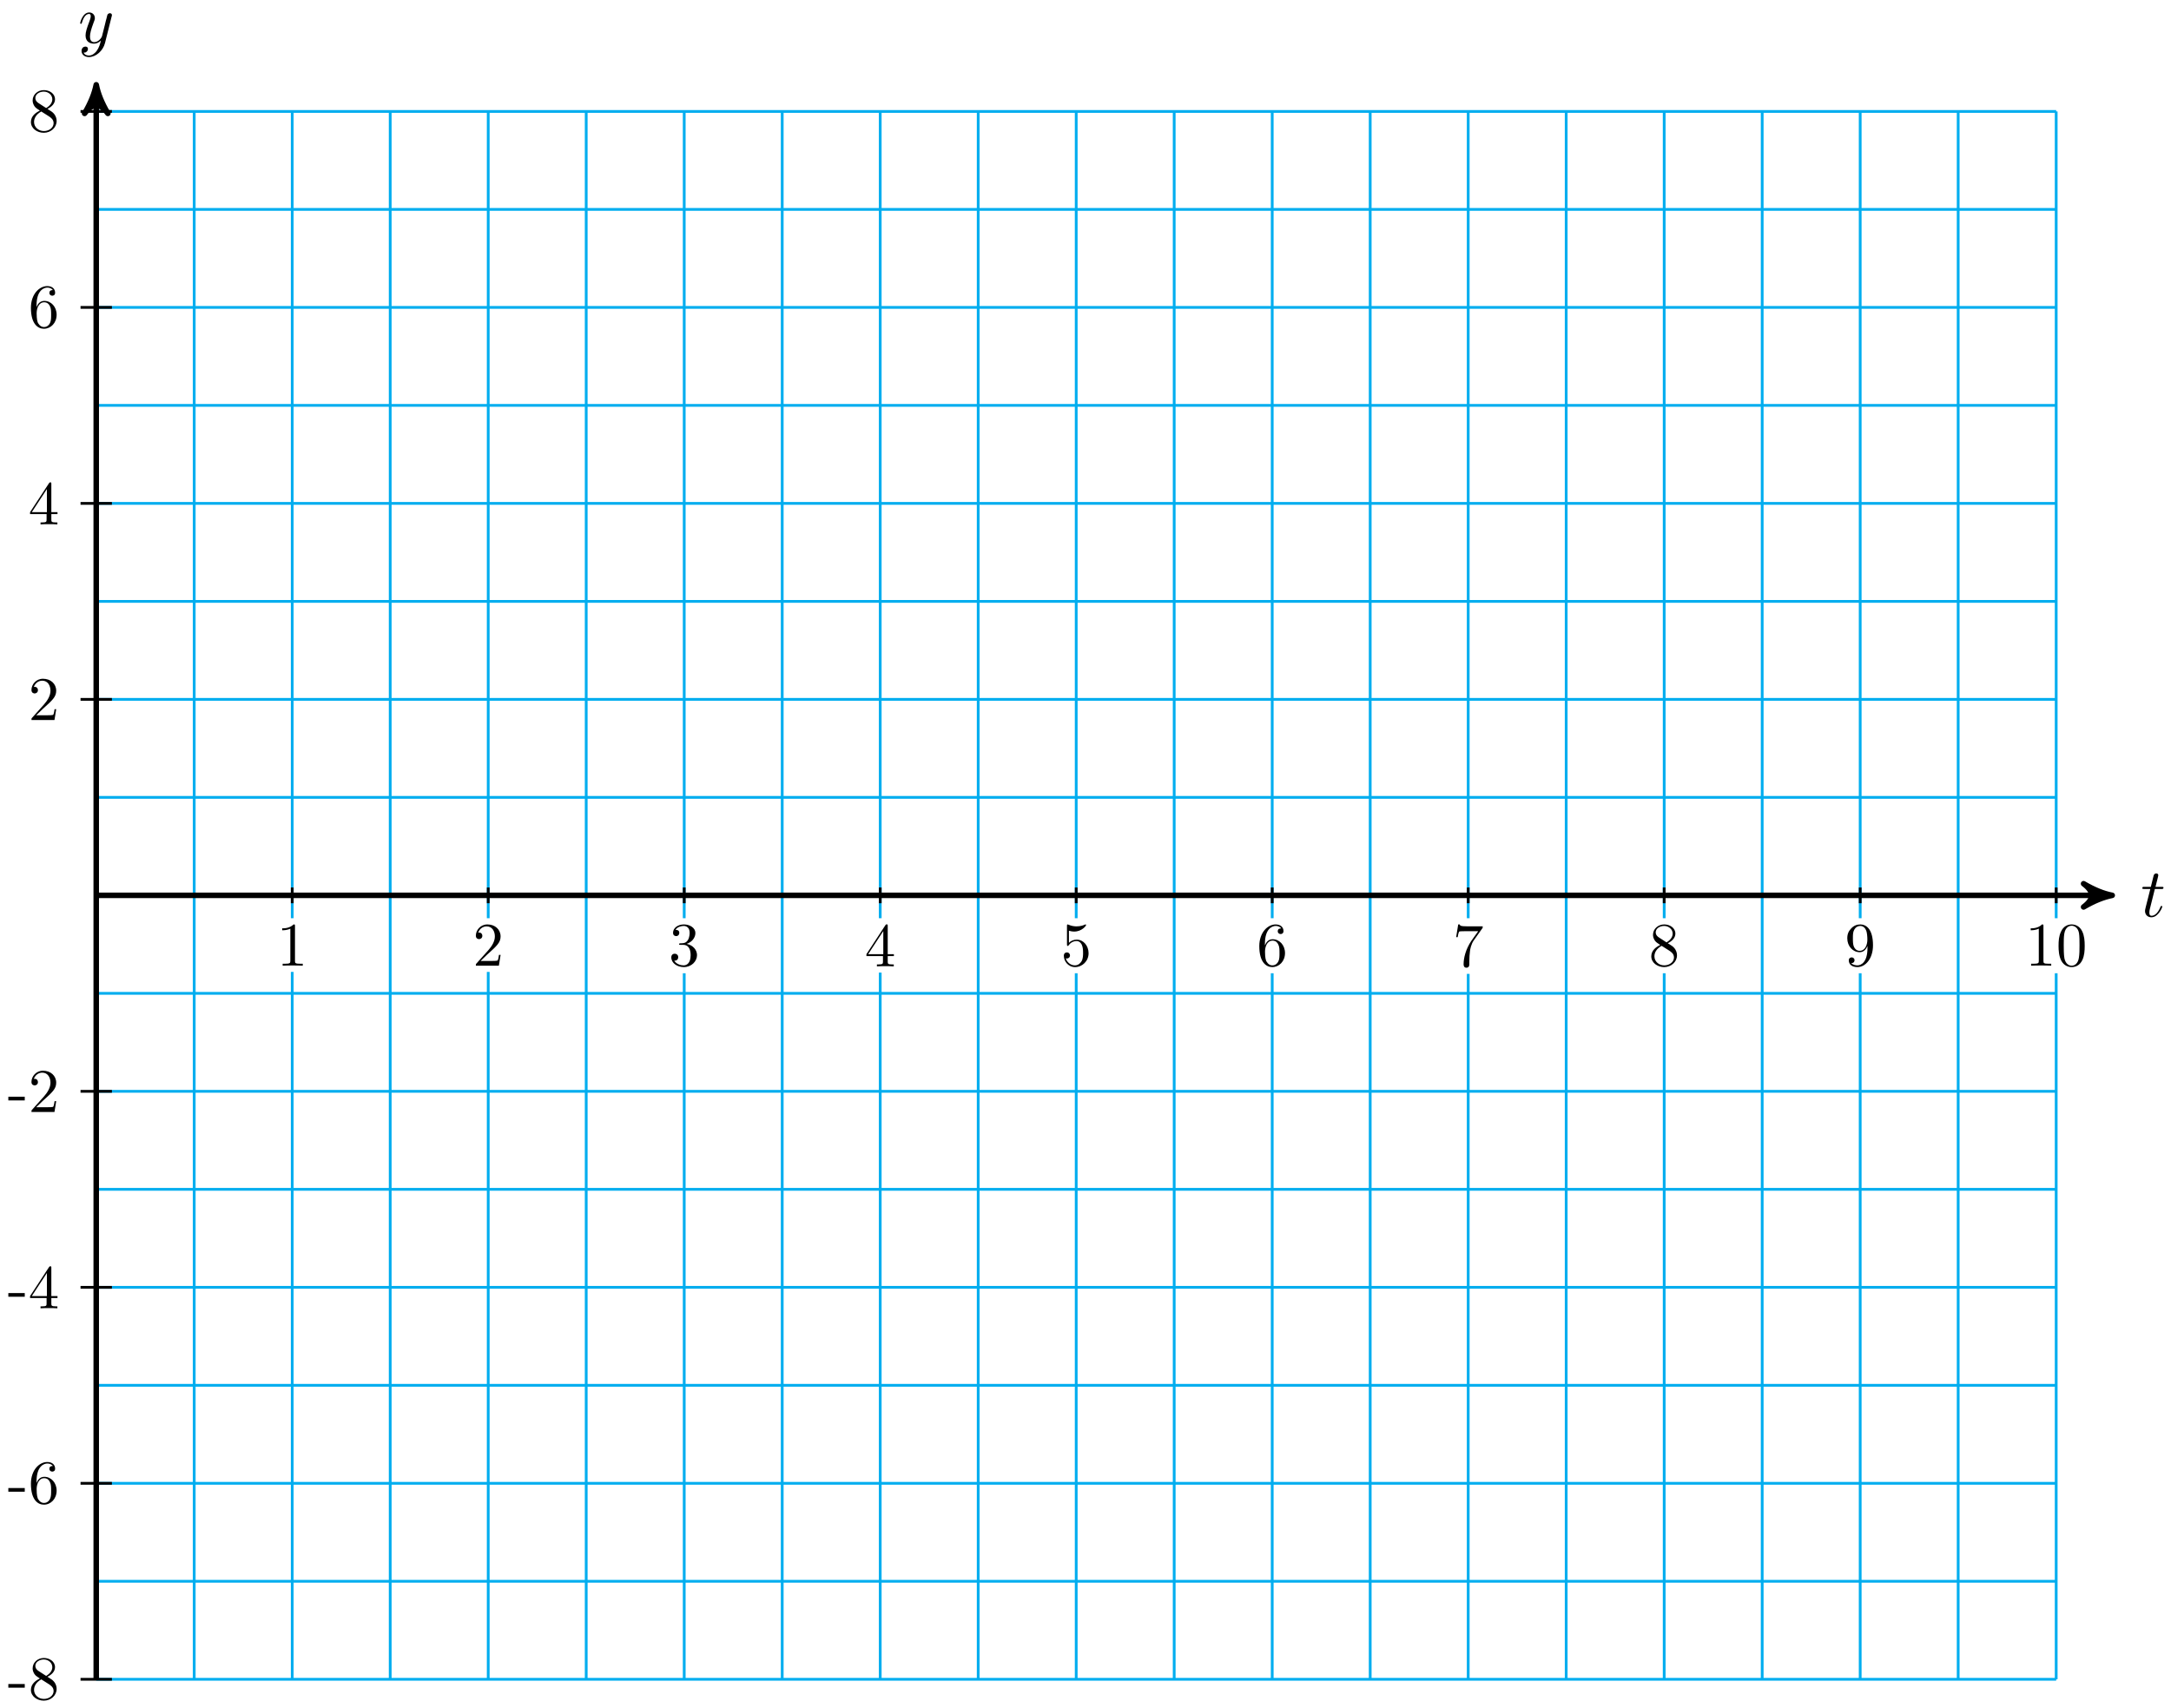
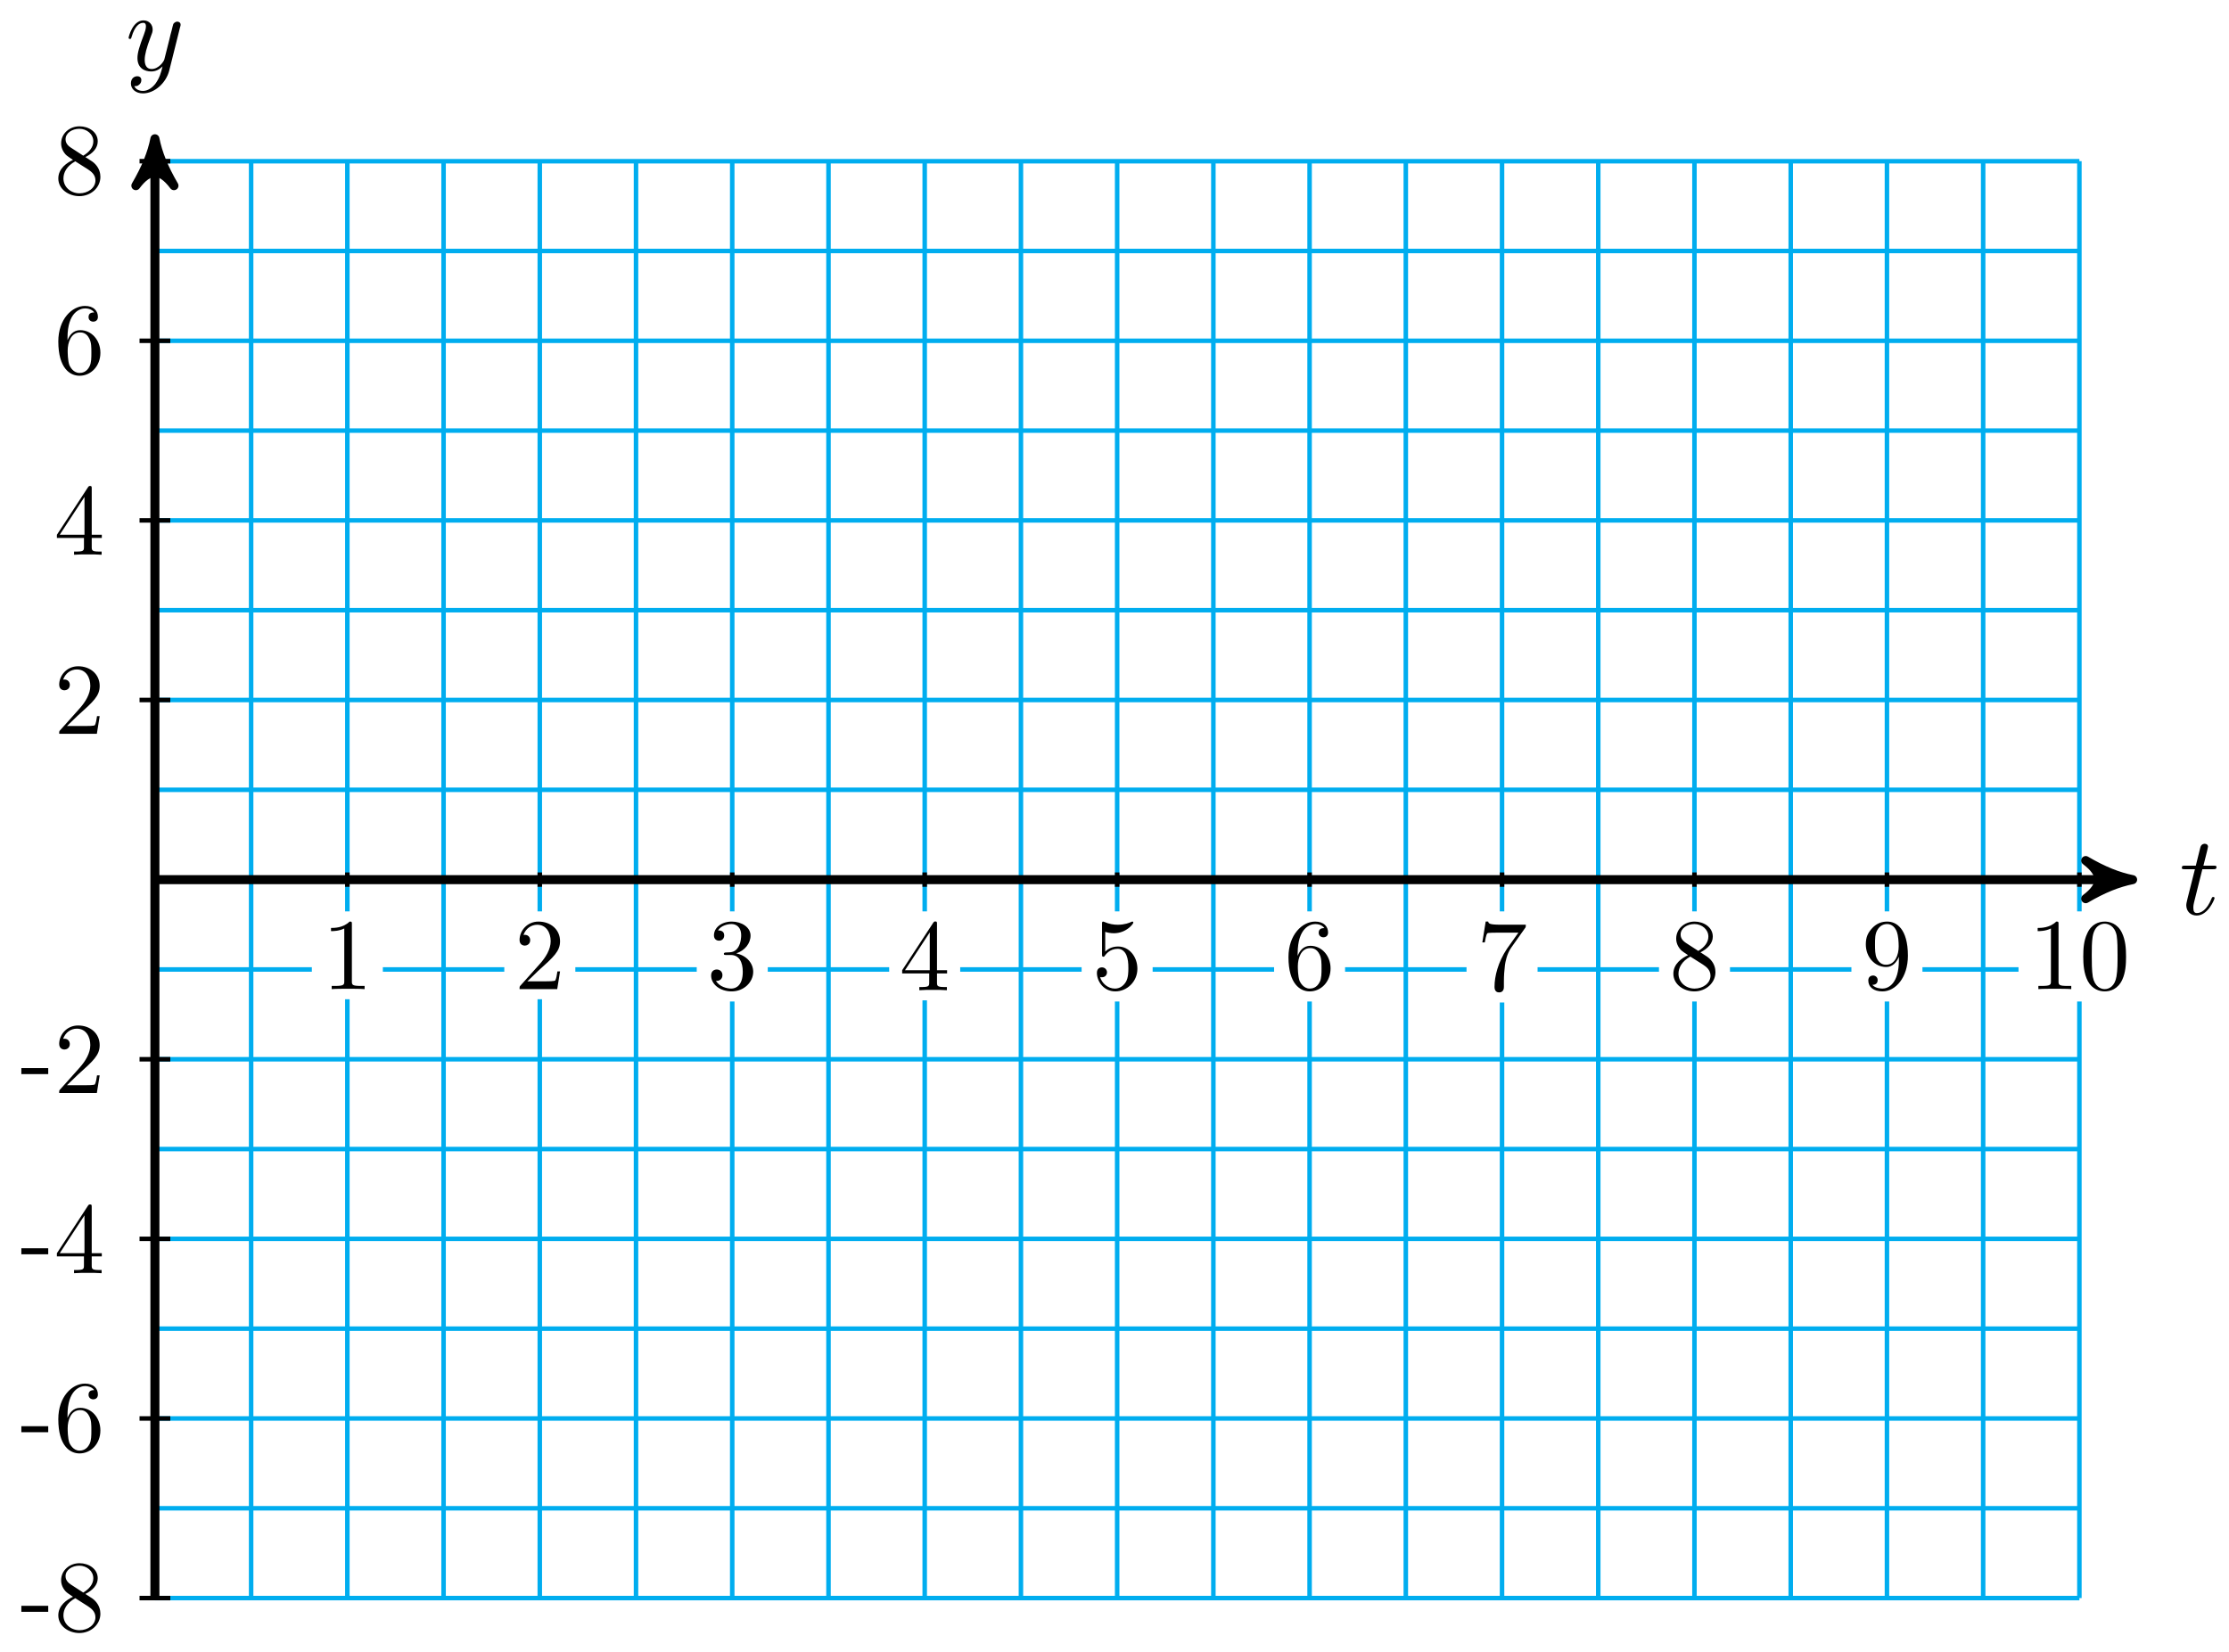
- <svg xmlns="http://www.w3.org/2000/svg" xmlns:xlink="http://www.w3.org/1999/xlink" width="314pt" height="247pt" viewBox="0 0 314 247" version="1.1">
+ <svg xmlns="http://www.w3.org/2000/svg" xmlns:xlink="http://www.w3.org/1999/xlink" width="197pt" height="146pt" viewBox="0 0 197 146" version="1.1">
  <defs>
    <g>
      <symbol overflow="visible" id="glyph0-0">
        <path style="stroke:none;" d="" />
      </symbol>
      <symbol overflow="visible" id="glyph0-1">
        <path style="stroke:none;" d="M 2.047 -3.984 L 2.984 -3.984 C 3.188 -3.984 3.297 -3.984 3.297 -4.188 C 3.297 -4.297 3.188 -4.297 3.016 -4.297 L 2.141 -4.297 C 2.5 -5.719 2.547 -5.906 2.547 -5.969 C 2.547 -6.141 2.422 -6.234 2.25 -6.234 C 2.219 -6.234 1.938 -6.234 1.859 -5.875 L 1.469 -4.297 L 0.531 -4.297 C 0.328 -4.297 0.234 -4.297 0.234 -4.109 C 0.234 -3.984 0.312 -3.984 0.516 -3.984 L 1.391 -3.984 C 0.672 -1.156 0.625 -0.984 0.625 -0.812 C 0.625 -0.266 1 0.109 1.547 0.109 C 2.562 0.109 3.125 -1.344 3.125 -1.422 C 3.125 -1.531 3.047 -1.531 3.016 -1.531 C 2.922 -1.531 2.906 -1.5 2.859 -1.391 C 2.438 -0.344 1.906 -0.109 1.562 -0.109 C 1.359 -0.109 1.25 -0.234 1.25 -0.562 C 1.25 -0.812 1.281 -0.875 1.312 -1.047 Z M 2.047 -3.984 " />
      </symbol>
      <symbol overflow="visible" id="glyph0-2">
        <path style="stroke:none;" d="M 4.844 -3.797 C 4.891 -3.938 4.891 -3.953 4.891 -4.031 C 4.891 -4.203 4.75 -4.297 4.594 -4.297 C 4.5 -4.297 4.344 -4.234 4.25 -4.094 C 4.234 -4.031 4.141 -3.734 4.109 -3.547 C 4.031 -3.297 3.969 -3.016 3.906 -2.75 L 3.453 -0.953 C 3.422 -0.812 2.984 -0.109 2.328 -0.109 C 1.828 -0.109 1.719 -0.547 1.719 -0.922 C 1.719 -1.375 1.891 -2 2.219 -2.875 C 2.375 -3.281 2.422 -3.391 2.422 -3.594 C 2.422 -4.031 2.109 -4.406 1.609 -4.406 C 0.656 -4.406 0.297 -2.953 0.297 -2.875 C 0.297 -2.766 0.391 -2.766 0.406 -2.766 C 0.516 -2.766 0.516 -2.797 0.562 -2.953 C 0.844 -3.891 1.234 -4.188 1.578 -4.188 C 1.656 -4.188 1.828 -4.188 1.828 -3.875 C 1.828 -3.625 1.719 -3.359 1.656 -3.172 C 1.25 -2.109 1.078 -1.547 1.078 -1.078 C 1.078 -0.188 1.703 0.109 2.297 0.109 C 2.688 0.109 3.016 -0.062 3.297 -0.344 C 3.172 0.172 3.047 0.672 2.656 1.203 C 2.391 1.531 2.016 1.828 1.562 1.828 C 1.422 1.828 0.969 1.797 0.797 1.406 C 0.953 1.406 1.094 1.406 1.219 1.281 C 1.328 1.203 1.422 1.062 1.422 0.875 C 1.422 0.562 1.156 0.531 1.062 0.531 C 0.828 0.531 0.5 0.688 0.5 1.172 C 0.5 1.672 0.938 2.047 1.562 2.047 C 2.578 2.047 3.609 1.141 3.891 0.016 Z M 4.844 -3.797 " />
      </symbol>
      <symbol overflow="visible" id="glyph1-0">
        <path style="stroke:none;" d="" />
      </symbol>
      <symbol overflow="visible" id="glyph1-1">
        <path style="stroke:none;" d="M 3.766 0 L 3.766 -0.281 L 3.469 -0.281 C 2.656 -0.281 2.641 -0.375 2.641 -0.703 L 2.641 -5.734 C 2.641 -5.953 2.641 -5.969 2.438 -5.969 C 1.875 -5.406 1.078 -5.406 0.797 -5.406 L 0.797 -5.125 C 0.984 -5.125 1.5 -5.125 1.969 -5.359 L 1.969 -0.703 C 1.969 -0.391 1.953 -0.281 1.141 -0.281 L 0.859 -0.281 L 0.859 0 C 1.172 -0.031 1.953 -0.031 2.312 -0.031 C 2.656 -0.031 3.438 -0.031 3.766 0 Z M 3.766 0 " />
      </symbol>
      <symbol overflow="visible" id="glyph1-2">
        <path style="stroke:none;" d="M 4.031 -1.562 L 3.797 -1.562 C 3.766 -1.297 3.688 -0.891 3.609 -0.766 C 3.547 -0.688 2.953 -0.688 2.75 -0.688 L 1.141 -0.688 L 2.094 -1.609 C 3.484 -2.859 4.031 -3.344 4.031 -4.234 C 4.031 -5.25 3.219 -5.969 2.125 -5.969 C 1.109 -5.969 0.453 -5.141 0.453 -4.344 C 0.453 -3.844 0.891 -3.844 0.922 -3.844 C 1.078 -3.844 1.391 -3.953 1.391 -4.328 C 1.391 -4.562 1.234 -4.797 0.922 -4.797 C 0.844 -4.797 0.828 -4.797 0.797 -4.781 C 1 -5.359 1.484 -5.688 2.016 -5.688 C 2.828 -5.688 3.203 -4.969 3.203 -4.234 C 3.203 -3.516 2.766 -2.812 2.266 -2.25 L 0.547 -0.328 C 0.453 -0.234 0.453 -0.219 0.453 0 L 3.781 0 Z M 4.031 -1.562 " />
      </symbol>
      <symbol overflow="visible" id="glyph1-3">
        <path style="stroke:none;" d="M 4.094 -1.531 C 4.094 -2.266 3.531 -2.969 2.594 -3.156 C 3.344 -3.406 3.859 -4.031 3.859 -4.734 C 3.859 -5.469 3.062 -5.969 2.203 -5.969 C 1.297 -5.969 0.625 -5.438 0.625 -4.75 C 0.625 -4.453 0.812 -4.281 1.078 -4.281 C 1.359 -4.281 1.531 -4.484 1.531 -4.75 C 1.531 -5.188 1.109 -5.188 0.984 -5.188 C 1.25 -5.625 1.844 -5.75 2.172 -5.75 C 2.531 -5.75 3.031 -5.547 3.031 -4.75 C 3.031 -4.641 3.016 -4.109 2.781 -3.719 C 2.516 -3.297 2.203 -3.266 1.984 -3.25 C 1.906 -3.25 1.688 -3.234 1.625 -3.234 C 1.562 -3.219 1.5 -3.203 1.5 -3.125 C 1.5 -3.016 1.562 -3.016 1.719 -3.016 L 2.109 -3.016 C 2.844 -3.016 3.172 -2.406 3.172 -1.531 C 3.172 -0.312 2.562 -0.047 2.156 -0.047 C 1.781 -0.047 1.109 -0.203 0.797 -0.734 C 1.109 -0.688 1.375 -0.891 1.375 -1.234 C 1.375 -1.547 1.141 -1.734 0.875 -1.734 C 0.656 -1.734 0.375 -1.609 0.375 -1.203 C 0.375 -0.391 1.203 0.203 2.188 0.203 C 3.281 0.203 4.094 -0.625 4.094 -1.531 Z M 4.094 -1.531 " />
      </symbol>
      <symbol overflow="visible" id="glyph1-4">
        <path style="stroke:none;" d="M 4.219 -1.484 L 4.219 -1.766 L 3.328 -1.766 L 3.328 -5.844 C 3.328 -6.016 3.328 -6.078 3.188 -6.078 C 3.109 -6.078 3.078 -6.078 3 -5.969 L 0.25 -1.766 L 0.25 -1.484 L 2.641 -1.484 L 2.641 -0.703 C 2.641 -0.375 2.625 -0.281 1.953 -0.281 L 1.766 -0.281 L 1.766 0 C 2.141 -0.031 2.594 -0.031 2.984 -0.031 C 3.359 -0.031 3.828 -0.031 4.203 0 L 4.203 -0.281 L 4.016 -0.281 C 3.344 -0.281 3.328 -0.375 3.328 -0.703 L 3.328 -1.484 Z M 2.688 -1.766 L 0.5 -1.766 L 2.688 -5.109 Z M 2.688 -1.766 " />
      </symbol>
      <symbol overflow="visible" id="glyph1-5">
        <path style="stroke:none;" d="M 4.031 -1.797 C 4.031 -2.875 3.297 -3.766 2.328 -3.766 C 1.891 -3.766 1.5 -3.625 1.188 -3.312 L 1.188 -5.062 C 1.359 -5 1.656 -4.938 1.953 -4.938 C 3.047 -4.938 3.672 -5.766 3.672 -5.875 C 3.672 -5.922 3.656 -5.969 3.594 -5.969 C 3.594 -5.969 3.562 -5.969 3.516 -5.953 C 3.344 -5.859 2.891 -5.688 2.297 -5.688 C 1.938 -5.688 1.531 -5.75 1.109 -5.938 C 1.031 -5.969 1 -5.969 1 -5.969 C 0.906 -5.969 0.906 -5.891 0.906 -5.75 L 0.906 -3.094 C 0.906 -2.938 0.906 -2.859 1.031 -2.859 C 1.094 -2.859 1.109 -2.891 1.141 -2.938 C 1.25 -3.078 1.578 -3.562 2.312 -3.562 C 2.766 -3.562 3 -3.156 3.062 -3 C 3.203 -2.656 3.234 -2.312 3.234 -1.859 C 3.234 -1.547 3.234 -1.016 3.016 -0.641 C 2.797 -0.281 2.469 -0.047 2.047 -0.047 C 1.406 -0.047 0.891 -0.531 0.734 -1.062 C 0.766 -1.047 0.797 -1.047 0.891 -1.047 C 1.188 -1.047 1.344 -1.266 1.344 -1.484 C 1.344 -1.688 1.188 -1.922 0.891 -1.922 C 0.766 -1.922 0.453 -1.859 0.453 -1.438 C 0.453 -0.672 1.062 0.203 2.078 0.203 C 3.109 0.203 4.031 -0.656 4.031 -1.797 Z M 4.031 -1.797 " />
      </symbol>
      <symbol overflow="visible" id="glyph1-6">
        <path style="stroke:none;" d="M 4.094 -1.828 C 4.094 -2.969 3.297 -3.828 2.312 -3.828 C 1.688 -3.828 1.359 -3.375 1.188 -2.938 L 1.188 -3.156 C 1.188 -5.422 2.297 -5.75 2.75 -5.75 C 2.969 -5.75 3.344 -5.688 3.547 -5.391 C 3.406 -5.391 3.047 -5.391 3.047 -4.984 C 3.047 -4.703 3.266 -4.578 3.469 -4.578 C 3.609 -4.578 3.875 -4.656 3.875 -5 C 3.875 -5.547 3.484 -5.969 2.734 -5.969 C 1.594 -5.969 0.375 -4.812 0.375 -2.828 C 0.375 -0.438 1.422 0.203 2.25 0.203 C 3.25 0.203 4.094 -0.641 4.094 -1.828 Z M 3.297 -1.844 C 3.297 -1.406 3.297 -0.953 3.141 -0.641 C 2.875 -0.094 2.453 -0.047 2.25 -0.047 C 1.688 -0.047 1.422 -0.594 1.359 -0.719 C 1.203 -1.141 1.203 -1.859 1.203 -2.031 C 1.203 -2.719 1.484 -3.625 2.297 -3.625 C 2.438 -3.625 2.859 -3.625 3.125 -3.062 C 3.297 -2.734 3.297 -2.281 3.297 -1.844 Z M 3.297 -1.844 " />
      </symbol>
      <symbol overflow="visible" id="glyph1-7">
        <path style="stroke:none;" d="M 4.344 -5.781 L 2.172 -5.781 C 1.078 -5.781 1.062 -5.891 1.016 -6.062 L 0.797 -6.062 L 0.5 -4.219 L 0.719 -4.219 C 0.75 -4.359 0.828 -4.922 0.953 -5.031 C 1.016 -5.078 1.719 -5.078 1.828 -5.078 L 3.688 -5.078 L 2.688 -3.672 C 1.875 -2.453 1.578 -1.203 1.578 -0.297 C 1.578 -0.203 1.578 0.203 1.984 0.203 C 2.406 0.203 2.406 -0.203 2.406 -0.297 L 2.406 -0.75 C 2.406 -1.25 2.438 -1.734 2.5 -2.219 C 2.531 -2.438 2.656 -3.203 3.062 -3.766 L 4.266 -5.469 C 4.344 -5.562 4.344 -5.594 4.344 -5.781 Z M 4.344 -5.781 " />
      </symbol>
      <symbol overflow="visible" id="glyph1-8">
        <path style="stroke:none;" d="M 4.094 -1.5 C 4.094 -1.828 4 -2.234 3.656 -2.609 C 3.484 -2.797 3.344 -2.891 2.766 -3.25 C 3.422 -3.578 3.859 -4.047 3.859 -4.641 C 3.859 -5.469 3.062 -5.969 2.25 -5.969 C 1.344 -5.969 0.625 -5.312 0.625 -4.469 C 0.625 -4.312 0.641 -3.906 1.016 -3.484 C 1.109 -3.375 1.438 -3.156 1.672 -3 C 1.141 -2.75 0.375 -2.25 0.375 -1.359 C 0.375 -0.406 1.297 0.203 2.234 0.203 C 3.25 0.203 4.094 -0.547 4.094 -1.5 Z M 3.469 -4.641 C 3.469 -4.125 3.109 -3.688 2.578 -3.375 L 1.469 -4.094 C 1.047 -4.375 1.016 -4.672 1.016 -4.828 C 1.016 -5.375 1.594 -5.75 2.234 -5.75 C 2.891 -5.75 3.469 -5.281 3.469 -4.641 Z M 3.656 -1.188 C 3.656 -0.516 2.984 -0.047 2.25 -0.047 C 1.469 -0.047 0.828 -0.609 0.828 -1.359 C 0.828 -1.875 1.109 -2.453 1.875 -2.875 L 2.984 -2.172 C 3.234 -2 3.656 -1.734 3.656 -1.188 Z M 3.656 -1.188 " />
      </symbol>
      <symbol overflow="visible" id="glyph1-9">
        <path style="stroke:none;" d="M 4.094 -2.953 C 4.094 -5.359 3.062 -5.969 2.266 -5.969 C 1.781 -5.969 1.344 -5.812 0.953 -5.406 C 0.578 -5 0.375 -4.625 0.375 -3.953 C 0.375 -2.828 1.172 -1.953 2.172 -1.953 C 2.719 -1.953 3.078 -2.328 3.297 -2.859 L 3.297 -2.562 C 3.297 -0.469 2.359 -0.047 1.844 -0.047 C 1.688 -0.047 1.203 -0.078 0.953 -0.375 C 1.359 -0.375 1.422 -0.641 1.422 -0.797 C 1.422 -1.062 1.203 -1.203 1.016 -1.203 C 0.875 -1.203 0.594 -1.125 0.594 -0.766 C 0.594 -0.172 1.078 0.203 1.844 0.203 C 3 0.203 4.094 -1.016 4.094 -2.953 Z M 3.281 -3.781 C 3.281 -3.031 2.969 -2.156 2.172 -2.156 C 2.031 -2.156 1.625 -2.156 1.344 -2.719 C 1.188 -3.062 1.188 -3.5 1.188 -3.953 C 1.188 -4.438 1.188 -4.859 1.375 -5.188 C 1.609 -5.625 1.953 -5.75 2.266 -5.75 C 2.688 -5.75 2.984 -5.438 3.125 -5.047 C 3.234 -4.75 3.281 -4.188 3.281 -3.781 Z M 3.281 -3.781 " />
      </symbol>
      <symbol overflow="visible" id="glyph1-10">
        <path style="stroke:none;" d="M 4.125 -2.875 C 4.125 -3.594 4.078 -4.312 3.766 -4.969 C 3.359 -5.828 2.625 -5.969 2.25 -5.969 C 1.703 -5.969 1.047 -5.734 0.688 -4.906 C 0.391 -4.281 0.344 -3.594 0.344 -2.875 C 0.344 -2.203 0.391 -1.391 0.75 -0.703 C 1.141 0.016 1.797 0.203 2.234 0.203 C 2.719 0.203 3.406 0.016 3.797 -0.844 C 4.078 -1.469 4.125 -2.156 4.125 -2.875 Z M 3.375 -2.984 C 3.375 -2.312 3.375 -1.688 3.281 -1.125 C 3.141 -0.266 2.641 0 2.234 0 C 1.891 0 1.359 -0.219 1.188 -1.078 C 1.094 -1.625 1.094 -2.453 1.094 -2.984 C 1.094 -3.547 1.094 -4.141 1.172 -4.625 C 1.344 -5.688 2.016 -5.781 2.234 -5.781 C 2.531 -5.781 3.125 -5.609 3.297 -4.734 C 3.375 -4.219 3.375 -3.547 3.375 -2.984 Z M 3.375 -2.984 " />
      </symbol>
      <symbol overflow="visible" id="glyph1-11">
        <path style="stroke:none;" d="M 2.469 -1.672 L 2.469 -2.203 L 0.094 -2.203 L 0.094 -1.672 Z M 2.469 -1.672 " />
      </symbol>
    </g>
  </defs>
  <g id="surface1">
-     <path style="fill:none;stroke-width:0.399;stroke-linecap:butt;stroke-linejoin:miter;stroke:rgb(0%,67.839%,93.729%);stroke-opacity:1;stroke-miterlimit:10;" d="M 0.001 -113.388 L 283.469 -113.388 M 0.001 -99.213 L 283.469 -99.213 M 0.001 -85.042 L 283.469 -85.042 M 0.001 -70.867 L 283.469 -70.867 M 0.001 -56.695 L 283.469 -56.695 M 0.001 -42.52 L 283.469 -42.52 M 0.001 -28.345 L 283.469 -28.345 M 0.001 -14.174 L 283.469 -14.174 M 0.001 0.001 L 283.469 0.001 M 0.001 14.172 L 283.469 14.172 M 0.001 28.347 L 283.469 28.347 M 0.001 42.518 L 283.469 42.518 M 0.001 56.693 L 283.469 56.693 M 0.001 70.869 L 283.469 70.869 M 0.001 85.04 L 283.469 85.04 M 0.001 99.215 L 283.469 99.215 M 0.001 113.382 L 283.469 113.382 M 0.001 -113.388 L 0.001 113.386 M 14.172 -113.388 L 14.172 113.386 M 28.348 -113.388 L 28.348 113.386 M 42.519 -113.388 L 42.519 113.386 M 56.695 -113.388 L 56.695 113.386 M 70.866 -113.388 L 70.866 113.386 M 85.041 -113.388 L 85.041 113.386 M 99.213 -113.388 L 99.213 113.386 M 113.388 -113.388 L 113.388 113.386 M 127.56 -113.388 L 127.56 113.386 M 141.735 -113.388 L 141.735 113.386 M 155.906 -113.388 L 155.906 113.386 M 170.082 -113.388 L 170.082 113.386 M 184.253 -113.388 L 184.253 113.386 M 198.429 -113.388 L 198.429 113.386 M 212.6 -113.388 L 212.6 113.386 M 226.775 -113.388 L 226.775 113.386 M 240.947 -113.388 L 240.947 113.386 M 255.122 -113.388 L 255.122 113.386 M 269.294 -113.388 L 269.294 113.386 M 283.469 -113.388 L 283.469 113.386 " transform="matrix(1.00003,0,0,-1.00005,13.917,129.5088)" />
-     <path style="fill:none;stroke-width:0.797;stroke-linecap:butt;stroke-linejoin:miter;stroke:rgb(0%,0%,0%);stroke-opacity:1;stroke-miterlimit:10;" d="M 0.001 0.001 L 290.539 0.001 " transform="matrix(1.00003,0,0,-1.00005,13.917,129.5088)" />
-     <path style="fill-rule:nonzero;fill:rgb(0%,0%,0%);fill-opacity:1;stroke-width:0.797;stroke-linecap:butt;stroke-linejoin:round;stroke:rgb(0%,0%,0%);stroke-opacity:1;stroke-miterlimit:10;" d="M 1.037 0.001 C -0.26 0.259 -1.553 0.778 -3.108 1.685 C -1.553 0.517 -1.553 -0.518 -3.108 -1.682 C -1.553 -0.776 -0.26 -0.261 1.037 0.001 Z M 1.037 0.001 " transform="matrix(1.00003,0,0,-1.00005,304.4633,129.5088)" />
+     <path style="fill:none;stroke-width:0.399;stroke-linecap:butt;stroke-linejoin:miter;stroke:rgb(0%,67.839%,93.729%);stroke-opacity:1;stroke-miterlimit:10;" d="M 0 -63.497 L 170.083 -63.497 M 0 -55.56 L 170.083 -55.56 M 0 -47.623 L 170.083 -47.623 M 0 -39.686 L 170.083 -39.686 M 0 -31.749 L 170.083 -31.749 M 0 -23.812 L 170.083 -23.812 M 0 -15.876 L 170.083 -15.876 M 0 -7.939 L 170.083 -7.939 M 0 -0.002 L 170.083 -0.002 M 0 7.939 L 170.083 7.939 M 0 15.876 L 170.083 15.876 M 0 23.813 L 170.083 23.813 M 0 31.75 L 170.083 31.75 M 0 39.686 L 170.083 39.686 M 0 47.623 L 170.083 47.623 M 0 55.56 L 170.083 55.56 M 0 63.493 L 170.083 63.493 M 0 -63.497 L 0 63.497 M 8.504 -63.497 L 8.504 63.497 M 17.008 -63.497 L 17.008 63.497 M 25.512 -63.497 L 25.512 63.497 M 34.015 -63.497 L 34.015 63.497 M 42.519 -63.497 L 42.519 63.497 M 51.023 -63.497 L 51.023 63.497 M 59.531 -63.497 L 59.531 63.497 M 68.034 -63.497 L 68.034 63.497 M 76.538 -63.497 L 76.538 63.497 M 85.042 -63.497 L 85.042 63.497 M 93.545 -63.497 L 93.545 63.497 M 102.049 -63.497 L 102.049 63.497 M 110.553 -63.497 L 110.553 63.497 M 119.057 -63.497 L 119.057 63.497 M 127.56 -63.497 L 127.56 63.497 M 136.064 -63.497 L 136.064 63.497 M 144.572 -63.497 L 144.572 63.497 M 153.076 -63.497 L 153.076 63.497 M 161.579 -63.497 L 161.579 63.497 M 170.083 -63.497 L 170.083 63.497 " transform="matrix(1.00002,0,0,-1.00008,13.69091,77.74818)" />
+     <path style="fill:none;stroke-width:0.797;stroke-linecap:butt;stroke-linejoin:miter;stroke:rgb(0%,0%,0%);stroke-opacity:1;stroke-miterlimit:10;" d="M 0 -0.002 L 173.751 -0.002 " transform="matrix(1.00002,0,0,-1.00008,13.69091,77.74818)" />
+     <path style="fill-rule:nonzero;fill:rgb(0%,0%,0%);fill-opacity:1;stroke-width:0.797;stroke-linecap:butt;stroke-linejoin:round;stroke:rgb(0%,0%,0%);stroke-opacity:1;stroke-miterlimit:10;" d="M 1.036 -0.002 C -0.257 0.26 -1.554 0.775 -3.109 1.686 C -1.554 0.518 -1.554 -0.517 -3.109 -1.685 C -1.554 -0.775 -0.257 -0.26 1.036 -0.002 Z M 1.036 -0.002 " transform="matrix(1.00002,0,0,-1.00008,187.4449,77.74818)" />
    <g style="fill:rgb(0%,0%,0%);fill-opacity:1;">
-       <use xlink:href="#glyph0-1" x="309.617" y="132.573" />
+       <use xlink:href="#glyph0-1" x="192.598" y="80.812" />
    </g>
-     <path style="fill:none;stroke-width:0.797;stroke-linecap:butt;stroke-linejoin:miter;stroke:rgb(0%,0%,0%);stroke-opacity:1;stroke-miterlimit:10;" d="M 0.001 -113.388 L 0.001 116.206 " transform="matrix(1.00003,0,0,-1.00005,13.917,129.5088)" />
-     <path style="fill-rule:nonzero;fill:rgb(0%,0%,0%);fill-opacity:1;stroke-width:0.797;stroke-linecap:butt;stroke-linejoin:round;stroke:rgb(0%,0%,0%);stroke-opacity:1;stroke-miterlimit:10;" d="M 1.037 -0.001 C -0.26 0.261 -1.553 0.776 -3.108 1.683 C -1.553 0.519 -1.553 -0.517 -3.108 -1.685 C -1.553 -0.778 -0.26 -0.259 1.037 -0.001 Z M 1.037 -0.001 " transform="matrix(0,-1.00005,-1.00003,0,13.917,13.29834)" />
+     <path style="fill:none;stroke-width:0.797;stroke-linecap:butt;stroke-linejoin:miter;stroke:rgb(0%,0%,0%);stroke-opacity:1;stroke-miterlimit:10;" d="M 0 -63.497 L 0 64.442 " transform="matrix(1.00002,0,0,-1.00008,13.69091,77.74818)" />
+     <path style="fill-rule:nonzero;fill:rgb(0%,0%,0%);fill-opacity:1;stroke-width:0.797;stroke-linecap:butt;stroke-linejoin:round;stroke:rgb(0%,0%,0%);stroke-opacity:1;stroke-miterlimit:10;" d="M 1.034 -0 C -0.259 0.257 -1.555 0.777 -3.11 1.683 C -1.555 0.519 -1.555 -0.516 -3.11 -1.684 C -1.555 -0.778 -0.259 -0.258 1.034 -0 Z M 1.034 -0 " transform="matrix(0,-1.00008,-1.00002,0,13.69091,13.29992)" />
    <g style="fill:rgb(0%,0%,0%);fill-opacity:1;">
-       <use xlink:href="#glyph0-2" x="11.296" y="6.207" />
+       <use xlink:href="#glyph0-2" x="11.07" y="6.208" />
    </g>
-     <path style="fill:none;stroke-width:0.399;stroke-linecap:butt;stroke-linejoin:miter;stroke:rgb(0%,0%,0%);stroke-opacity:1;stroke-miterlimit:10;" d="M 28.348 1.134 L 28.348 -1.136 " transform="matrix(1.00003,0,0,-1.00005,13.917,129.5088)" />
-     <path style=" stroke:none;fill-rule:nonzero;fill:rgb(100%,100%,100%);fill-opacity:1;" d="M 45.402 132.816 L 39.125 132.816 L 39.125 140.582 L 45.402 140.582 Z M 45.402 132.816 " />
+     <path style="fill:none;stroke-width:0.399;stroke-linecap:butt;stroke-linejoin:miter;stroke:rgb(0%,0%,0%);stroke-opacity:1;stroke-miterlimit:10;" d="M 17.008 0.635 L 17.008 -0.635 " transform="matrix(1.00002,0,0,-1.00008,13.69091,77.74818)" />
+     <path style=" stroke:none;fill-rule:nonzero;fill:rgb(100%,100%,100%);fill-opacity:1;" d="M 33.836 80.555 L 27.562 80.555 L 27.562 88.32 L 33.836 88.32 Z M 33.836 80.555 " />
    <g style="fill:rgb(0%,0%,0%);fill-opacity:1;">
-       <use xlink:href="#glyph1-1" x="40.023" y="139.684" />
+       <use xlink:href="#glyph1-1" x="28.458" y="87.425" />
    </g>
-     <path style="fill:none;stroke-width:0.399;stroke-linecap:butt;stroke-linejoin:miter;stroke:rgb(0%,0%,0%);stroke-opacity:1;stroke-miterlimit:10;" d="M 56.695 1.134 L 56.695 -1.136 " transform="matrix(1.00003,0,0,-1.00005,13.917,129.5088)" />
-     <path style=" stroke:none;fill-rule:nonzero;fill:rgb(100%,100%,100%);fill-opacity:1;" d="M 73.75 132.816 L 67.473 132.816 L 67.473 140.582 L 73.75 140.582 Z M 73.75 132.816 " />
+     <path style="fill:none;stroke-width:0.399;stroke-linecap:butt;stroke-linejoin:miter;stroke:rgb(0%,0%,0%);stroke-opacity:1;stroke-miterlimit:10;" d="M 34.015 0.635 L 34.015 -0.635 " transform="matrix(1.00002,0,0,-1.00008,13.69091,77.74818)" />
+     <path style=" stroke:none;fill-rule:nonzero;fill:rgb(100%,100%,100%);fill-opacity:1;" d="M 50.848 80.555 L 44.57 80.555 L 44.57 88.32 L 50.848 88.32 Z M 50.848 80.555 " />
    <g style="fill:rgb(0%,0%,0%);fill-opacity:1;">
-       <use xlink:href="#glyph1-2" x="68.371" y="139.684" />
+       <use xlink:href="#glyph1-2" x="45.466" y="87.425" />
    </g>
-     <path style="fill:none;stroke-width:0.399;stroke-linecap:butt;stroke-linejoin:miter;stroke:rgb(0%,0%,0%);stroke-opacity:1;stroke-miterlimit:10;" d="M 85.041 1.134 L 85.041 -1.136 " transform="matrix(1.00003,0,0,-1.00005,13.917,129.5088)" />
-     <path style=" stroke:none;fill-rule:nonzero;fill:rgb(100%,100%,100%);fill-opacity:1;" d="M 102.098 132.816 L 95.82 132.816 L 95.82 140.777 L 102.098 140.777 Z M 102.098 132.816 " />
+     <path style="fill:none;stroke-width:0.399;stroke-linecap:butt;stroke-linejoin:miter;stroke:rgb(0%,0%,0%);stroke-opacity:1;stroke-miterlimit:10;" d="M 51.023 0.635 L 51.023 -0.635 " transform="matrix(1.00002,0,0,-1.00008,13.69091,77.74818)" />
+     <path style=" stroke:none;fill-rule:nonzero;fill:rgb(100%,100%,100%);fill-opacity:1;" d="M 67.855 80.555 L 61.578 80.555 L 61.578 88.52 L 67.855 88.52 Z M 67.855 80.555 " />
    <g style="fill:rgb(0%,0%,0%);fill-opacity:1;">
-       <use xlink:href="#glyph1-3" x="96.718" y="139.684" />
+       <use xlink:href="#glyph1-3" x="62.475" y="87.425" />
    </g>
-     <path style="fill:none;stroke-width:0.399;stroke-linecap:butt;stroke-linejoin:miter;stroke:rgb(0%,0%,0%);stroke-opacity:1;stroke-miterlimit:10;" d="M 113.388 1.134 L 113.388 -1.136 " transform="matrix(1.00003,0,0,-1.00005,13.917,129.5088)" />
-     <path style=" stroke:none;fill-rule:nonzero;fill:rgb(100%,100%,100%);fill-opacity:1;" d="M 130.445 132.816 L 124.168 132.816 L 124.168 140.68 L 130.445 140.68 Z M 130.445 132.816 " />
+     <path style="fill:none;stroke-width:0.399;stroke-linecap:butt;stroke-linejoin:miter;stroke:rgb(0%,0%,0%);stroke-opacity:1;stroke-miterlimit:10;" d="M 68.034 0.635 L 68.034 -0.635 " transform="matrix(1.00002,0,0,-1.00008,13.69091,77.74818)" />
+     <path style=" stroke:none;fill-rule:nonzero;fill:rgb(100%,100%,100%);fill-opacity:1;" d="M 84.863 80.555 L 78.586 80.555 L 78.586 88.418 L 84.863 88.418 Z M 84.863 80.555 " />
    <g style="fill:rgb(0%,0%,0%);fill-opacity:1;">
-       <use xlink:href="#glyph1-4" x="125.066" y="139.782" />
+       <use xlink:href="#glyph1-4" x="79.484" y="87.523" />
    </g>
-     <path style="fill:none;stroke-width:0.399;stroke-linecap:butt;stroke-linejoin:miter;stroke:rgb(0%,0%,0%);stroke-opacity:1;stroke-miterlimit:10;" d="M 141.735 1.134 L 141.735 -1.136 " transform="matrix(1.00003,0,0,-1.00005,13.917,129.5088)" />
-     <path style=" stroke:none;fill-rule:nonzero;fill:rgb(100%,100%,100%);fill-opacity:1;" d="M 158.793 132.816 L 152.516 132.816 L 152.516 140.777 L 158.793 140.777 Z M 158.793 132.816 " />
+     <path style="fill:none;stroke-width:0.399;stroke-linecap:butt;stroke-linejoin:miter;stroke:rgb(0%,0%,0%);stroke-opacity:1;stroke-miterlimit:10;" d="M 85.042 0.635 L 85.042 -0.635 " transform="matrix(1.00002,0,0,-1.00008,13.69091,77.74818)" />
+     <path style=" stroke:none;fill-rule:nonzero;fill:rgb(100%,100%,100%);fill-opacity:1;" d="M 101.871 80.555 L 95.594 80.555 L 95.594 88.52 L 101.871 88.52 Z M 101.871 80.555 " />
    <g style="fill:rgb(0%,0%,0%);fill-opacity:1;">
-       <use xlink:href="#glyph1-5" x="153.414" y="139.684" />
+       <use xlink:href="#glyph1-5" x="96.492" y="87.425" />
    </g>
-     <path style="fill:none;stroke-width:0.399;stroke-linecap:butt;stroke-linejoin:miter;stroke:rgb(0%,0%,0%);stroke-opacity:1;stroke-miterlimit:10;" d="M 170.082 1.134 L 170.082 -1.136 " transform="matrix(1.00003,0,0,-1.00005,13.917,129.5088)" />
-     <path style=" stroke:none;fill-rule:nonzero;fill:rgb(100%,100%,100%);fill-opacity:1;" d="M 187.141 132.816 L 180.863 132.816 L 180.863 140.777 L 187.141 140.777 Z M 187.141 132.816 " />
+     <path style="fill:none;stroke-width:0.399;stroke-linecap:butt;stroke-linejoin:miter;stroke:rgb(0%,0%,0%);stroke-opacity:1;stroke-miterlimit:10;" d="M 102.049 0.635 L 102.049 -0.635 " transform="matrix(1.00002,0,0,-1.00008,13.69091,77.74818)" />
+     <path style=" stroke:none;fill-rule:nonzero;fill:rgb(100%,100%,100%);fill-opacity:1;" d="M 118.879 80.555 L 112.605 80.555 L 112.605 88.52 L 118.879 88.52 Z M 118.879 80.555 " />
    <g style="fill:rgb(0%,0%,0%);fill-opacity:1;">
-       <use xlink:href="#glyph1-6" x="181.761" y="139.684" />
+       <use xlink:href="#glyph1-6" x="113.501" y="87.425" />
    </g>
-     <path style="fill:none;stroke-width:0.399;stroke-linecap:butt;stroke-linejoin:miter;stroke:rgb(0%,0%,0%);stroke-opacity:1;stroke-miterlimit:10;" d="M 198.429 1.134 L 198.429 -1.136 " transform="matrix(1.00003,0,0,-1.00005,13.917,129.5088)" />
-     <path style=" stroke:none;fill-rule:nonzero;fill:rgb(100%,100%,100%);fill-opacity:1;" d="M 215.488 132.816 L 209.211 132.816 L 209.211 140.867 L 215.488 140.867 Z M 215.488 132.816 " />
+     <path style="fill:none;stroke-width:0.399;stroke-linecap:butt;stroke-linejoin:miter;stroke:rgb(0%,0%,0%);stroke-opacity:1;stroke-miterlimit:10;" d="M 119.057 0.635 L 119.057 -0.635 " transform="matrix(1.00002,0,0,-1.00008,13.69091,77.74818)" />
+     <path style=" stroke:none;fill-rule:nonzero;fill:rgb(100%,100%,100%);fill-opacity:1;" d="M 135.891 80.555 L 129.613 80.555 L 129.613 88.609 L 135.891 88.609 Z M 135.891 80.555 " />
    <g style="fill:rgb(0%,0%,0%);fill-opacity:1;">
-       <use xlink:href="#glyph1-7" x="210.109" y="139.773" />
+       <use xlink:href="#glyph1-7" x="130.509" y="87.514" />
    </g>
-     <path style="fill:none;stroke-width:0.399;stroke-linecap:butt;stroke-linejoin:miter;stroke:rgb(0%,0%,0%);stroke-opacity:1;stroke-miterlimit:10;" d="M 226.775 1.134 L 226.775 -1.136 " transform="matrix(1.00003,0,0,-1.00005,13.917,129.5088)" />
-     <path style=" stroke:none;fill-rule:nonzero;fill:rgb(100%,100%,100%);fill-opacity:1;" d="M 243.836 132.816 L 237.559 132.816 L 237.559 140.777 L 243.836 140.777 Z M 243.836 132.816 " />
+     <path style="fill:none;stroke-width:0.399;stroke-linecap:butt;stroke-linejoin:miter;stroke:rgb(0%,0%,0%);stroke-opacity:1;stroke-miterlimit:10;" d="M 136.064 0.635 L 136.064 -0.635 " transform="matrix(1.00002,0,0,-1.00008,13.69091,77.74818)" />
+     <path style=" stroke:none;fill-rule:nonzero;fill:rgb(100%,100%,100%);fill-opacity:1;" d="M 152.898 80.555 L 146.621 80.555 L 146.621 88.52 L 152.898 88.52 Z M 152.898 80.555 " />
    <g style="fill:rgb(0%,0%,0%);fill-opacity:1;">
-       <use xlink:href="#glyph1-8" x="238.456" y="139.684" />
+       <use xlink:href="#glyph1-8" x="147.518" y="87.425" />
    </g>
-     <path style="fill:none;stroke-width:0.399;stroke-linecap:butt;stroke-linejoin:miter;stroke:rgb(0%,0%,0%);stroke-opacity:1;stroke-miterlimit:10;" d="M 255.122 1.134 L 255.122 -1.136 " transform="matrix(1.00003,0,0,-1.00005,13.917,129.5088)" />
-     <path style=" stroke:none;fill-rule:nonzero;fill:rgb(100%,100%,100%);fill-opacity:1;" d="M 272.184 132.816 L 265.906 132.816 L 265.906 140.777 L 272.184 140.777 Z M 272.184 132.816 " />
+     <path style="fill:none;stroke-width:0.399;stroke-linecap:butt;stroke-linejoin:miter;stroke:rgb(0%,0%,0%);stroke-opacity:1;stroke-miterlimit:10;" d="M 153.076 0.635 L 153.076 -0.635 " transform="matrix(1.00002,0,0,-1.00008,13.69091,77.74818)" />
+     <path style=" stroke:none;fill-rule:nonzero;fill:rgb(100%,100%,100%);fill-opacity:1;" d="M 169.906 80.555 L 163.629 80.555 L 163.629 88.52 L 169.906 88.52 Z M 169.906 80.555 " />
    <g style="fill:rgb(0%,0%,0%);fill-opacity:1;">
-       <use xlink:href="#glyph1-9" x="266.804" y="139.684" />
+       <use xlink:href="#glyph1-9" x="164.527" y="87.425" />
    </g>
-     <path style="fill:none;stroke-width:0.399;stroke-linecap:butt;stroke-linejoin:miter;stroke:rgb(0%,0%,0%);stroke-opacity:1;stroke-miterlimit:10;" d="M 283.469 1.134 L 283.469 -1.136 " transform="matrix(1.00003,0,0,-1.00005,13.917,129.5088)" />
-     <path style=" stroke:none;fill-rule:nonzero;fill:rgb(100%,100%,100%);fill-opacity:1;" d="M 302.773 132.816 L 292.012 132.816 L 292.012 140.777 L 302.773 140.777 Z M 302.773 132.816 " />
+     <path style="fill:none;stroke-width:0.399;stroke-linecap:butt;stroke-linejoin:miter;stroke:rgb(0%,0%,0%);stroke-opacity:1;stroke-miterlimit:10;" d="M 170.083 0.635 L 170.083 -0.635 " transform="matrix(1.00002,0,0,-1.00008,13.69091,77.74818)" />
+     <path style=" stroke:none;fill-rule:nonzero;fill:rgb(100%,100%,100%);fill-opacity:1;" d="M 189.156 80.555 L 178.398 80.555 L 178.398 88.52 L 189.156 88.52 Z M 189.156 80.555 " />
    <g style="fill:rgb(0%,0%,0%);fill-opacity:1;">
-       <use xlink:href="#glyph1-1" x="292.91" y="139.684" />
-       <use xlink:href="#glyph1-10" x="297.393" y="139.684" />
+       <use xlink:href="#glyph1-1" x="179.293" y="87.425" />
+       <use xlink:href="#glyph1-10" x="183.776" y="87.425" />
    </g>
-     <path style="fill:none;stroke-width:0.399;stroke-linecap:butt;stroke-linejoin:miter;stroke:rgb(0%,0%,0%);stroke-opacity:1;stroke-miterlimit:10;" d="M 2.267 -113.388 L -2.268 -113.388 " transform="matrix(1.00003,0,0,-1.00005,13.917,129.5088)" />
-     <path style=" stroke:none;fill-rule:nonzero;fill:rgb(100%,100%,100%);fill-opacity:1;" d="M 9.477 238.922 L 0.215 238.922 L 0.215 246.883 L 9.477 246.883 Z M 9.477 238.922 " />
+     <path style="fill:none;stroke-width:0.399;stroke-linecap:butt;stroke-linejoin:miter;stroke:rgb(0%,0%,0%);stroke-opacity:1;stroke-miterlimit:10;" d="M 1.36 -63.497 L -1.359 -63.497 " transform="matrix(1.00002,0,0,-1.00008,13.69091,77.74818)" />
+     <path style=" stroke:none;fill-rule:nonzero;fill:rgb(100%,100%,100%);fill-opacity:1;" d="M 10.16 137.27 L 0.895 137.27 L 0.895 145.23 L 10.16 145.23 Z M 10.16 137.27 " />
    <g style="fill:rgb(0%,0%,0%);fill-opacity:1;">
-       <use xlink:href="#glyph1-11" x="1.111" y="245.789" />
-       <use xlink:href="#glyph1-8" x="4.097" y="245.789" />
+       <use xlink:href="#glyph1-11" x="1.793" y="144.137" />
+       <use xlink:href="#glyph1-8" x="4.778" y="144.137" />
    </g>
-     <path style="fill:none;stroke-width:0.399;stroke-linecap:butt;stroke-linejoin:miter;stroke:rgb(0%,0%,0%);stroke-opacity:1;stroke-miterlimit:10;" d="M 2.267 -85.042 L -2.268 -85.042 " transform="matrix(1.00003,0,0,-1.00005,13.917,129.5088)" />
-     <path style=" stroke:none;fill-rule:nonzero;fill:rgb(100%,100%,100%);fill-opacity:1;" d="M 9.477 210.57 L 0.215 210.57 L 0.215 218.535 L 9.477 218.535 Z M 9.477 210.57 " />
+     <path style="fill:none;stroke-width:0.399;stroke-linecap:butt;stroke-linejoin:miter;stroke:rgb(0%,0%,0%);stroke-opacity:1;stroke-miterlimit:10;" d="M 1.36 -47.623 L -1.359 -47.623 " transform="matrix(1.00002,0,0,-1.00008,13.69091,77.74818)" />
+     <path style=" stroke:none;fill-rule:nonzero;fill:rgb(100%,100%,100%);fill-opacity:1;" d="M 10.16 121.395 L 0.895 121.395 L 0.895 129.355 L 10.16 129.355 Z M 10.16 121.395 " />
    <g style="fill:rgb(0%,0%,0%);fill-opacity:1;">
-       <use xlink:href="#glyph1-11" x="1.111" y="217.441" />
-       <use xlink:href="#glyph1-6" x="4.097" y="217.441" />
+       <use xlink:href="#glyph1-11" x="1.793" y="128.262" />
+       <use xlink:href="#glyph1-6" x="4.778" y="128.262" />
    </g>
-     <path style="fill:none;stroke-width:0.399;stroke-linecap:butt;stroke-linejoin:miter;stroke:rgb(0%,0%,0%);stroke-opacity:1;stroke-miterlimit:10;" d="M 2.267 -56.695 L -2.268 -56.695 " transform="matrix(1.00003,0,0,-1.00005,13.917,129.5088)" />
-     <path style=" stroke:none;fill-rule:nonzero;fill:rgb(100%,100%,100%);fill-opacity:1;" d="M 9.477 182.273 L 0.215 182.273 L 0.215 190.137 L 9.477 190.137 Z M 9.477 182.273 " />
+     <path style="fill:none;stroke-width:0.399;stroke-linecap:butt;stroke-linejoin:miter;stroke:rgb(0%,0%,0%);stroke-opacity:1;stroke-miterlimit:10;" d="M 1.36 -31.749 L -1.359 -31.749 " transform="matrix(1.00002,0,0,-1.00008,13.69091,77.74818)" />
+     <path style=" stroke:none;fill-rule:nonzero;fill:rgb(100%,100%,100%);fill-opacity:1;" d="M 10.16 105.566 L 0.895 105.566 L 0.895 113.43 L 10.16 113.43 Z M 10.16 105.566 " />
    <g style="fill:rgb(0%,0%,0%);fill-opacity:1;">
-       <use xlink:href="#glyph1-11" x="1.111" y="189.24" />
-       <use xlink:href="#glyph1-4" x="4.097" y="189.24" />
+       <use xlink:href="#glyph1-11" x="1.793" y="112.535" />
+       <use xlink:href="#glyph1-4" x="4.778" y="112.535" />
    </g>
-     <path style="fill:none;stroke-width:0.399;stroke-linecap:butt;stroke-linejoin:miter;stroke:rgb(0%,0%,0%);stroke-opacity:1;stroke-miterlimit:10;" d="M 2.267 -28.345 L -2.268 -28.345 " transform="matrix(1.00003,0,0,-1.00005,13.917,129.5088)" />
-     <path style=" stroke:none;fill-rule:nonzero;fill:rgb(100%,100%,100%);fill-opacity:1;" d="M 9.477 153.973 L 0.215 153.973 L 0.215 161.738 L 9.477 161.738 Z M 9.477 153.973 " />
+     <path style="fill:none;stroke-width:0.399;stroke-linecap:butt;stroke-linejoin:miter;stroke:rgb(0%,0%,0%);stroke-opacity:1;stroke-miterlimit:10;" d="M 1.36 -15.876 L -1.359 -15.876 " transform="matrix(1.00002,0,0,-1.00008,13.69091,77.74818)" />
+     <path style=" stroke:none;fill-rule:nonzero;fill:rgb(100%,100%,100%);fill-opacity:1;" d="M 10.16 89.742 L 0.895 89.742 L 0.895 97.508 L 10.16 97.508 Z M 10.16 89.742 " />
    <g style="fill:rgb(0%,0%,0%);fill-opacity:1;">
-       <use xlink:href="#glyph1-11" x="1.111" y="160.843" />
-       <use xlink:href="#glyph1-2" x="4.097" y="160.843" />
+       <use xlink:href="#glyph1-11" x="1.793" y="96.609" />
+       <use xlink:href="#glyph1-2" x="4.778" y="96.609" />
    </g>
-     <path style="fill:none;stroke-width:0.399;stroke-linecap:butt;stroke-linejoin:miter;stroke:rgb(0%,0%,0%);stroke-opacity:1;stroke-miterlimit:10;" d="M 2.267 28.347 L -2.268 28.347 " transform="matrix(1.00003,0,0,-1.00005,13.917,129.5088)" />
-     <path style=" stroke:none;fill-rule:nonzero;fill:rgb(100%,100%,100%);fill-opacity:1;" d="M 9.477 97.277 L 3.199 97.277 L 3.199 105.043 L 9.477 105.043 Z M 9.477 97.277 " />
+     <path style="fill:none;stroke-width:0.399;stroke-linecap:butt;stroke-linejoin:miter;stroke:rgb(0%,0%,0%);stroke-opacity:1;stroke-miterlimit:10;" d="M 1.36 15.876 L -1.359 15.876 " transform="matrix(1.00002,0,0,-1.00008,13.69091,77.74818)" />
+     <path style=" stroke:none;fill-rule:nonzero;fill:rgb(100%,100%,100%);fill-opacity:1;" d="M 10.16 57.988 L 3.883 57.988 L 3.883 65.754 L 10.16 65.754 Z M 10.16 57.988 " />
    <g style="fill:rgb(0%,0%,0%);fill-opacity:1;">
-       <use xlink:href="#glyph1-2" x="4.097" y="104.147" />
+       <use xlink:href="#glyph1-2" x="4.779" y="64.859" />
    </g>
-     <path style="fill:none;stroke-width:0.399;stroke-linecap:butt;stroke-linejoin:miter;stroke:rgb(0%,0%,0%);stroke-opacity:1;stroke-miterlimit:10;" d="M 2.267 56.693 L -2.268 56.693 " transform="matrix(1.00003,0,0,-1.00005,13.917,129.5088)" />
-     <path style=" stroke:none;fill-rule:nonzero;fill:rgb(100%,100%,100%);fill-opacity:1;" d="M 9.477 68.879 L 3.199 68.879 L 3.199 76.746 L 9.477 76.746 Z M 9.477 68.879 " />
+     <path style="fill:none;stroke-width:0.399;stroke-linecap:butt;stroke-linejoin:miter;stroke:rgb(0%,0%,0%);stroke-opacity:1;stroke-miterlimit:10;" d="M 1.36 31.75 L -1.359 31.75 " transform="matrix(1.00002,0,0,-1.00008,13.69091,77.74818)" />
+     <path style=" stroke:none;fill-rule:nonzero;fill:rgb(100%,100%,100%);fill-opacity:1;" d="M 10.16 42.066 L 3.883 42.066 L 3.883 49.93 L 10.16 49.93 Z M 10.16 42.066 " />
    <g style="fill:rgb(0%,0%,0%);fill-opacity:1;">
-       <use xlink:href="#glyph1-4" x="4.097" y="75.848" />
+       <use xlink:href="#glyph1-4" x="4.779" y="49.032" />
    </g>
-     <path style="fill:none;stroke-width:0.399;stroke-linecap:butt;stroke-linejoin:miter;stroke:rgb(0%,0%,0%);stroke-opacity:1;stroke-miterlimit:10;" d="M 2.267 85.04 L -2.268 85.04 " transform="matrix(1.00003,0,0,-1.00005,13.917,129.5088)" />
-     <path style=" stroke:none;fill-rule:nonzero;fill:rgb(100%,100%,100%);fill-opacity:1;" d="M 9.477 40.484 L 3.199 40.484 L 3.199 48.445 L 9.477 48.445 Z M 9.477 40.484 " />
+     <path style="fill:none;stroke-width:0.399;stroke-linecap:butt;stroke-linejoin:miter;stroke:rgb(0%,0%,0%);stroke-opacity:1;stroke-miterlimit:10;" d="M 1.36 47.623 L -1.359 47.623 " transform="matrix(1.00002,0,0,-1.00008,13.69091,77.74818)" />
+     <path style=" stroke:none;fill-rule:nonzero;fill:rgb(100%,100%,100%);fill-opacity:1;" d="M 10.16 26.141 L 3.883 26.141 L 3.883 34.102 L 10.16 34.102 Z M 10.16 26.141 " />
    <g style="fill:rgb(0%,0%,0%);fill-opacity:1;">
-       <use xlink:href="#glyph1-6" x="4.097" y="47.351" />
+       <use xlink:href="#glyph1-6" x="4.779" y="33.009" />
    </g>
-     <path style="fill:none;stroke-width:0.399;stroke-linecap:butt;stroke-linejoin:miter;stroke:rgb(0%,0%,0%);stroke-opacity:1;stroke-miterlimit:10;" d="M 2.267 113.386 L -2.268 113.386 " transform="matrix(1.00003,0,0,-1.00005,13.917,129.5088)" />
-     <path style=" stroke:none;fill-rule:nonzero;fill:rgb(100%,100%,100%);fill-opacity:1;" d="M 9.477 12.133 L 3.199 12.133 L 3.199 20.098 L 9.477 20.098 Z M 9.477 12.133 " />
+     <path style="fill:none;stroke-width:0.399;stroke-linecap:butt;stroke-linejoin:miter;stroke:rgb(0%,0%,0%);stroke-opacity:1;stroke-miterlimit:10;" d="M 1.36 63.497 L -1.359 63.497 " transform="matrix(1.00002,0,0,-1.00008,13.69091,77.74818)" />
+     <path style=" stroke:none;fill-rule:nonzero;fill:rgb(100%,100%,100%);fill-opacity:1;" d="M 10.16 10.266 L 3.883 10.266 L 3.883 18.227 L 10.16 18.227 Z M 10.16 10.266 " />
    <g style="fill:rgb(0%,0%,0%);fill-opacity:1;">
-       <use xlink:href="#glyph1-8" x="4.097" y="19.003" />
+       <use xlink:href="#glyph1-8" x="4.779" y="17.134" />
    </g>
  </g>
</svg>
